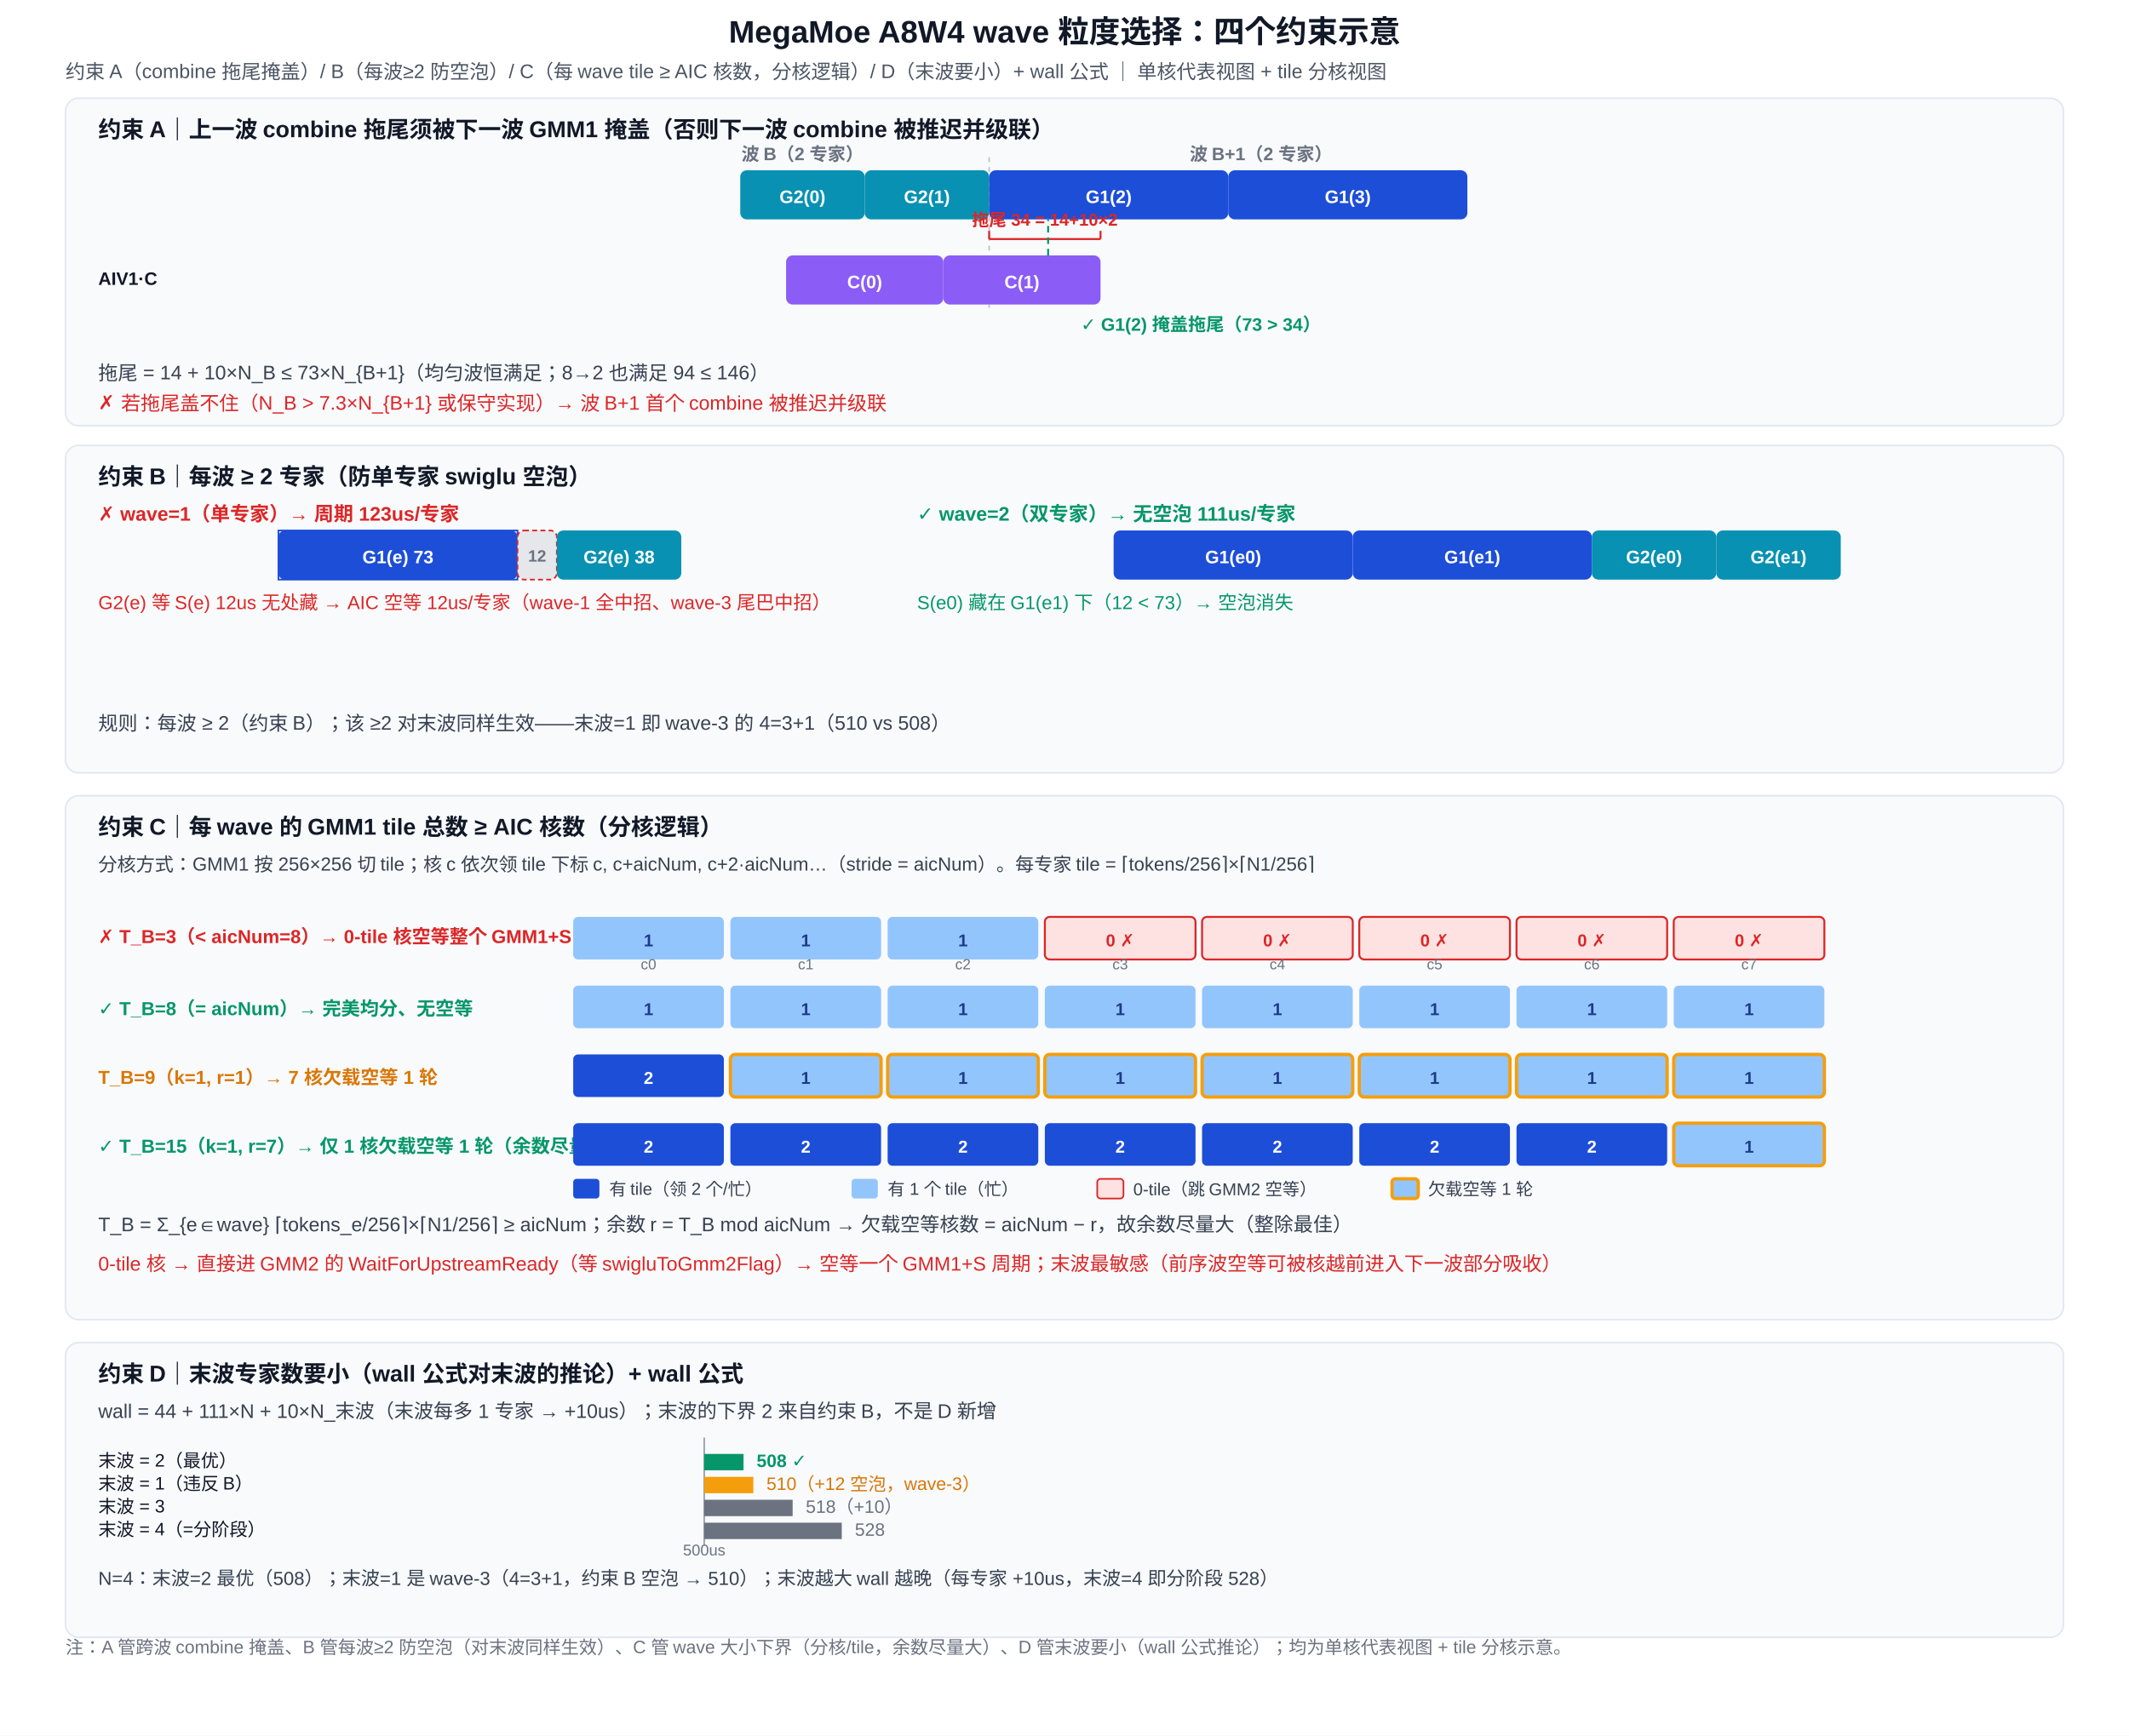
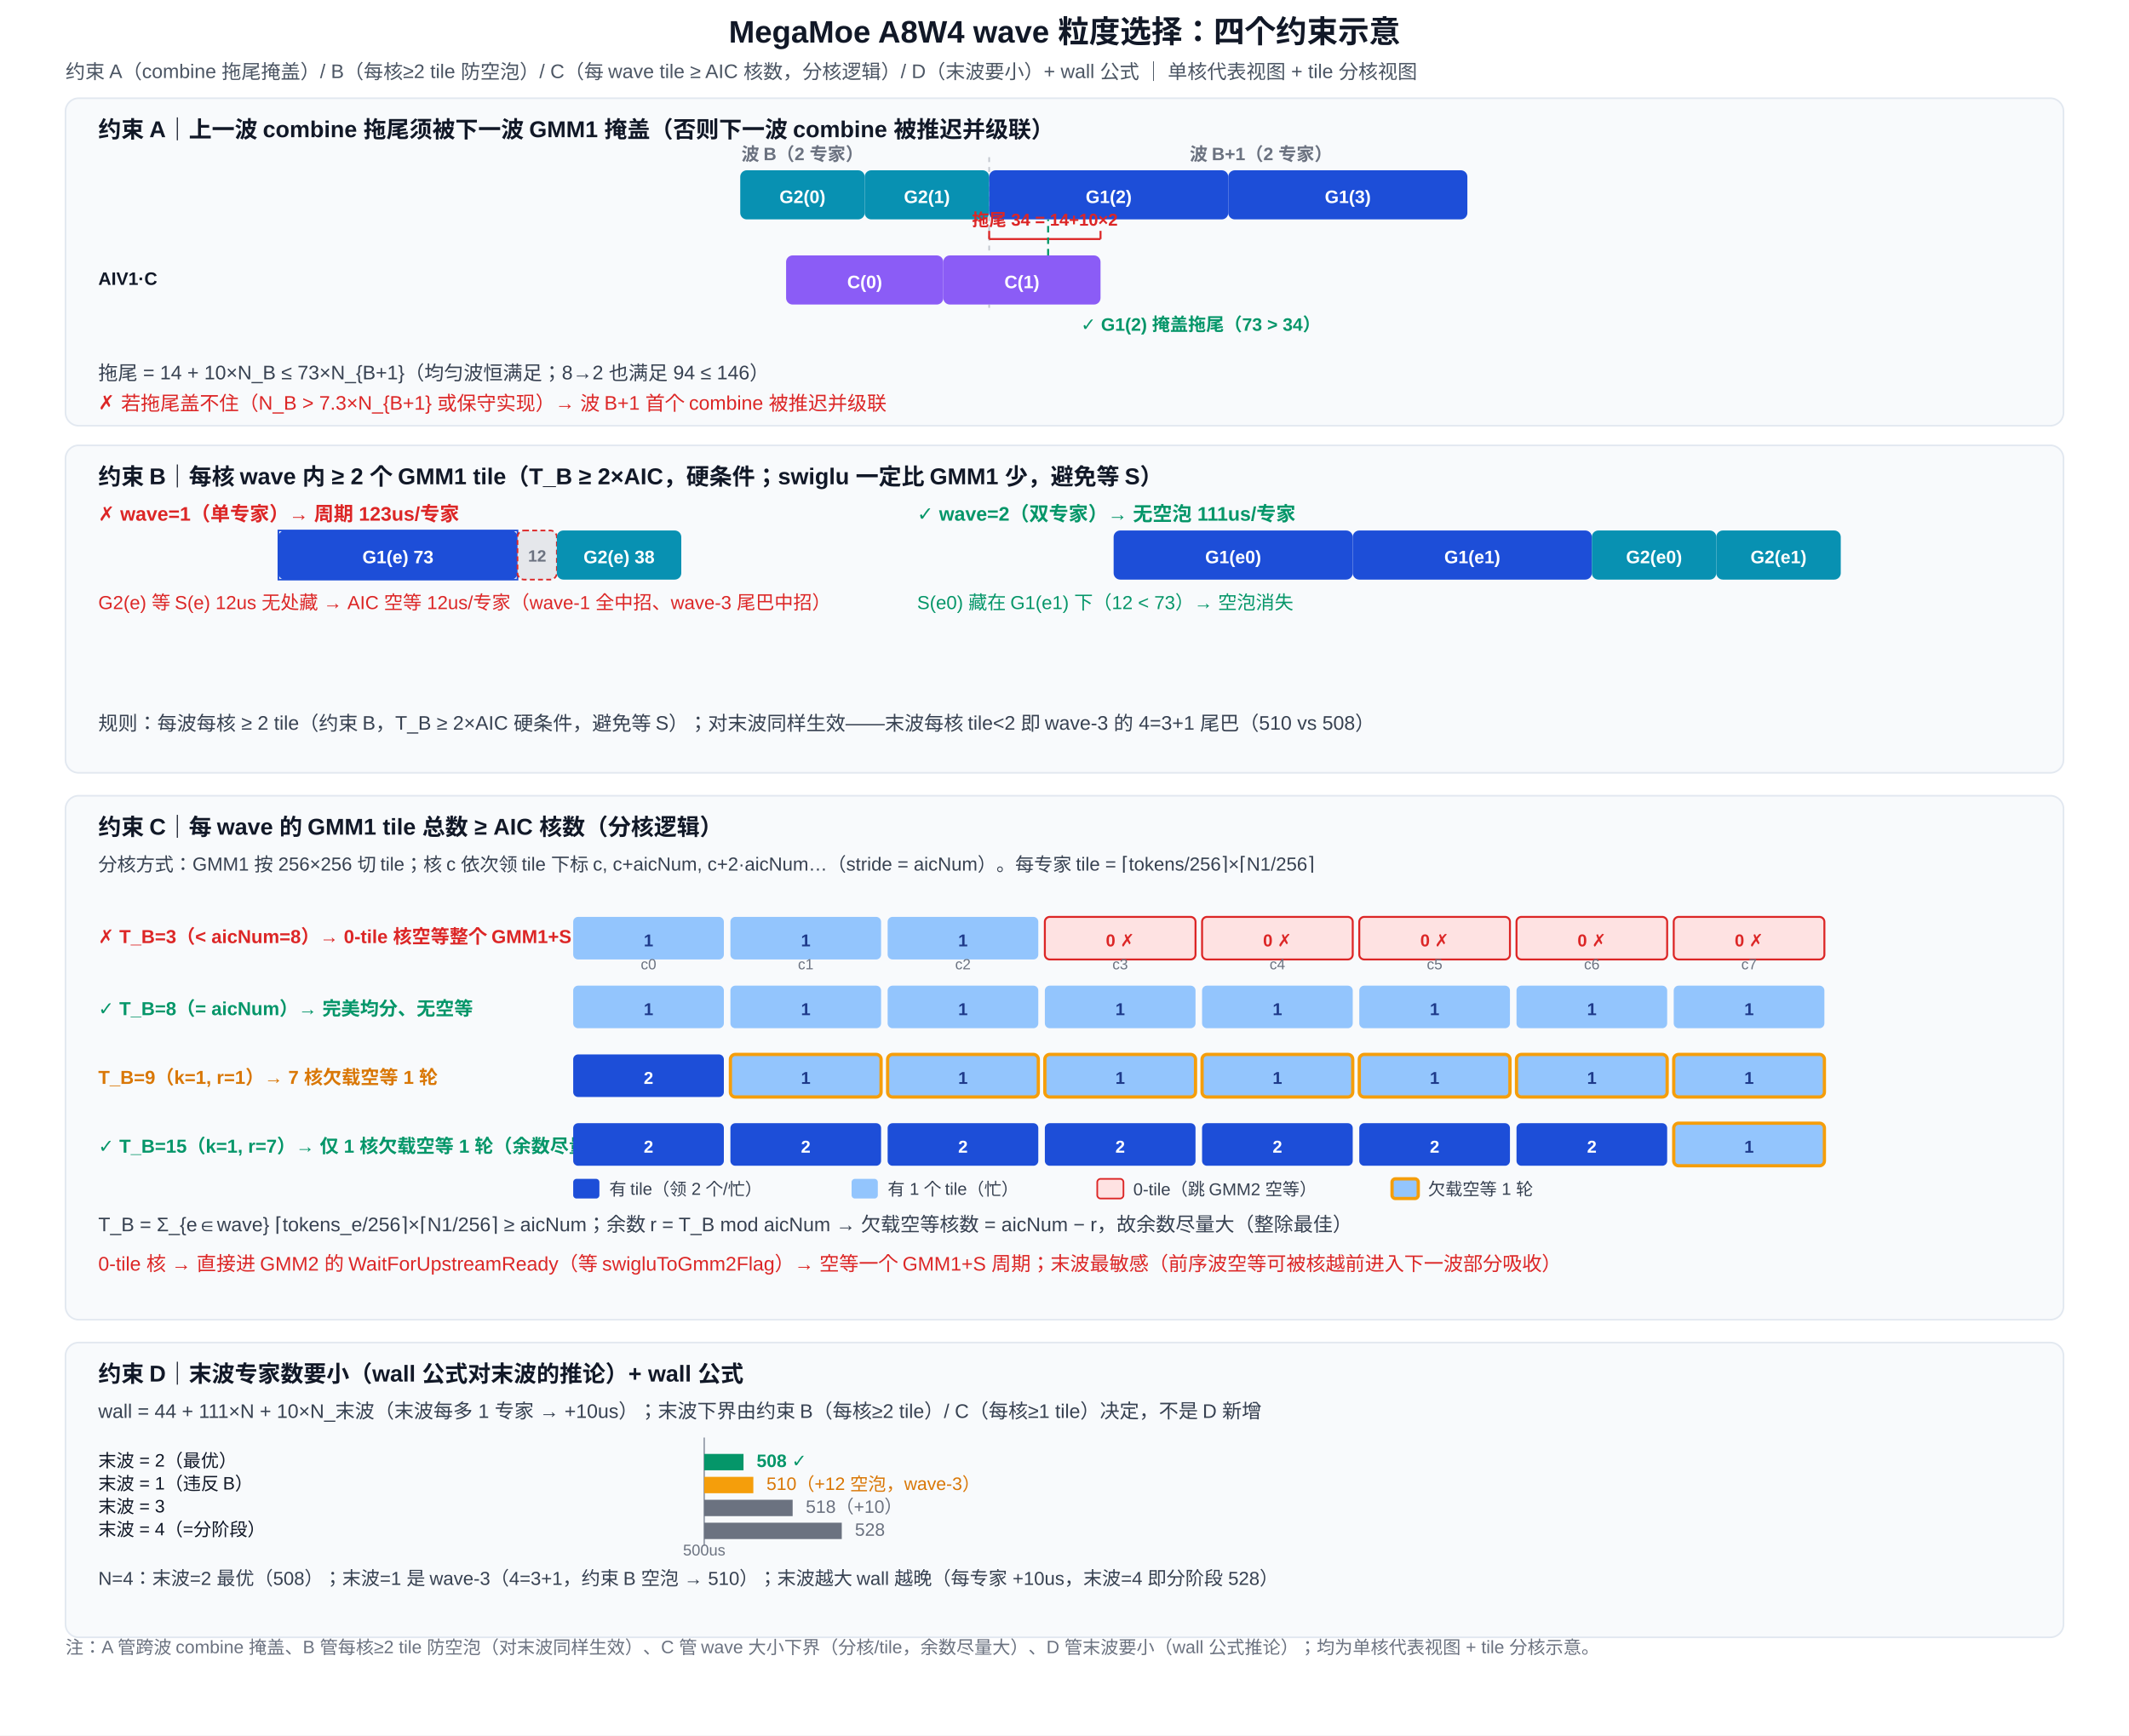
<svg xmlns="http://www.w3.org/2000/svg" width="1300" height="1060" viewBox="0 0 1300 1060" font-family="'Helvetica Neue', Arial, 'PingFang SC', 'Microsoft YaHei', sans-serif">
  <rect x="0" y="0" width="1300" height="1060" fill="#ffffff" />
  <text x="650" y="26" text-anchor="middle" font-size="19" font-weight="bold" fill="#111827">MegaMoe A8W4 wave 粒度选择：四个约束示意</text>
-   <text x="40" y="48" font-size="12" fill="#4b5563">约束 A（combine 拖尾掩盖）/ B（每波≥2 防空泡）/ C（每 wave tile ≥ AIC 核数，分核逻辑）/ D（末波要小）+ wall 公式 ｜ 单核代表视图 + tile 分核视图</text>
+   <text x="40" y="48" font-size="12" fill="#4b5563">约束 A（combine 拖尾掩盖）/ B（每核≥2 tile 防空泡）/ C（每 wave tile ≥ AIC 核数，分核逻辑）/ D（末波要小）+ wall 公式 ｜ 单核代表视图 + tile 分核视图</text>
  <rect x="40" y="60" width="1220" height="200" fill="#f8fafc" stroke="#e2e8f0" rx="8" />
  <text x="60" y="84" font-size="14" font-weight="bold" fill="#111827">约束 A｜上一波 combine 拖尾须被下一波 GMM1 掩盖（否则下一波 combine 被推迟并级联）</text>
  <text x="490" y="98" text-anchor="middle" font-size="11" font-weight="bold" fill="#6b7280">波 B（2 专家）</text>
  <text x="770" y="98" text-anchor="middle" font-size="11" font-weight="bold" fill="#6b7280">波 B+1（2 专家）</text>
  <line x1="604" y1="96" x2="604" y2="188" stroke="#9ca3af" stroke-width="1" stroke-dasharray="3,3" opacity="0.6" />
  <g font-size="11" fill="#ffffff" text-anchor="middle" font-weight="bold">
    <rect x="452" y="104" width="76" height="30" fill="#0891b2" rx="4" />
    <text x="490" y="124">G2(0)</text>
    <rect x="528" y="104" width="76" height="30" fill="#0891b2" rx="4" />
    <text x="566" y="124">G2(1)</text>
    <rect x="604" y="104" width="146" height="30" fill="#1d4ed8" rx="4" />
    <text x="677" y="124">G1(2)</text>
    <rect x="750" y="104" width="146" height="30" fill="#1d4ed8" rx="4" />
    <text x="823" y="124">G1(3)</text>
  </g>
  <text x="60" y="174" font-size="11" font-weight="bold" fill="#111827">AIV1·C</text>
  <g font-size="11" fill="#ffffff" text-anchor="middle" font-weight="bold">
    <rect x="480" y="156" width="96" height="30" fill="#8b5cf6" rx="4" />
    <text x="528" y="176">C(0)</text>
    <rect x="576" y="156" width="96" height="30" fill="#8b5cf6" rx="4" />
    <text x="624" y="176">C(1)</text>
  </g>
  <line x1="604" y1="146" x2="672" y2="146" stroke="#dc2626" stroke-width="1.2" />
  <line x1="604" y1="141" x2="604" y2="146" stroke="#dc2626" stroke-width="1.2" />
  <line x1="672" y1="141" x2="672" y2="146" stroke="#dc2626" stroke-width="1.2" />
  <text x="638" y="138" text-anchor="middle" font-size="10.5" fill="#dc2626" font-weight="bold">拖尾 34 = 14+10×2</text>
  <line x1="640" y1="156" x2="640" y2="134" stroke="#059669" stroke-width="1.2" stroke-dasharray="4,3" />
  <text x="660" y="202" font-size="11" fill="#059669" font-weight="bold">✓ G1(2) 掩盖拖尾（73 &gt; 34）</text>
  <text x="60" y="232" font-size="12" fill="#374151">拖尾 = 14 + 10×N_B ≤ 73×N_{B+1}（均匀波恒满足；8→2 也满足 94 ≤ 146）</text>
  <text x="60" y="250" font-size="12" fill="#dc2626">✗ 若拖尾盖不住（N_B &gt; 7.3×N_{B+1} 或保守实现）→ 波 B+1 首个 combine 被推迟并级联</text>
  <rect x="40" y="272" width="1220" height="200" fill="#f8fafc" stroke="#e2e8f0" rx="8" />
-   <text x="60" y="296" font-size="14" font-weight="bold" fill="#111827">约束 B｜每波 ≥ 2 专家（防单专家 swiglu 空泡）</text>
+   <text x="60" y="296" font-size="14" font-weight="bold" fill="#111827">约束 B｜每核 wave 内 ≥ 2 个 GMM1 tile（T_B ≥ 2×AIC，硬条件；swiglu 一定比 GMM1 少，避免等 S）</text>
  <text x="60" y="318" font-size="12" font-weight="bold" fill="#dc2626">✗ wave=1（单专家）→ 周期 123us/专家</text>
  <g font-size="11" fill="#ffffff" text-anchor="middle" font-weight="bold">
    <rect x="170" y="324" width="146" height="30" fill="#1d4ed8" rx="4" />
    <text x="243" y="344">G1(e) 73</text>
    <rect x="170" y="324" width="146" height="30" fill="none" stroke="#1d4ed8" />
    <rect x="316" y="324" width="24" height="30" fill="#e5e7eb" stroke="#dc2626" stroke-width="1" stroke-dasharray="3,2" rx="4" />
    <text x="328" y="343" fill="#6b7280" font-size="10">12</text>
    <rect x="340" y="324" width="76" height="30" fill="#0891b2" rx="4" />
    <text x="378" y="344">G2(e) 38</text>
  </g>
  <text x="60" y="372" font-size="11.5" fill="#dc2626">G2(e) 等 S(e) 12us 无处藏 → AIC 空等 12us/专家（wave-1 全中招、wave-3 尾巴中招）</text>
  <text x="560" y="318" font-size="12" font-weight="bold" fill="#059669">✓ wave=2（双专家）→ 无空泡 111us/专家</text>
  <g font-size="11" fill="#ffffff" text-anchor="middle" font-weight="bold">
    <rect x="680" y="324" width="146" height="30" fill="#1d4ed8" rx="4" />
    <text x="753" y="344">G1(e0)</text>
    <rect x="826" y="324" width="146" height="30" fill="#1d4ed8" rx="4" />
    <text x="899" y="344">G1(e1)</text>
    <rect x="972" y="324" width="76" height="30" fill="#0891b2" rx="4" />
    <text x="1010" y="344">G2(e0)</text>
    <rect x="1048" y="324" width="76" height="30" fill="#0891b2" rx="4" />
    <text x="1086" y="344">G2(e1)</text>
  </g>
  <text x="560" y="372" font-size="11.5" fill="#059669">S(e0) 藏在 G1(e1) 下（12 &lt; 73）→ 空泡消失</text>
-   <text x="60" y="446" font-size="12" fill="#374151">规则：每波 ≥ 2（约束 B）；该 ≥2 对末波同样生效——末波=1 即 wave-3 的 4=3+1（510 vs 508）</text>
+   <text x="60" y="446" font-size="12" fill="#374151">规则：每波每核 ≥ 2 tile（约束 B，T_B ≥ 2×AIC 硬条件，避免等 S）；对末波同样生效——末波每核 tile&lt;2 即 wave-3 的 4=3+1 尾巴（510 vs 508）</text>
  <rect x="40" y="486" width="1220" height="320" fill="#f8fafc" stroke="#e2e8f0" rx="8" />
  <text x="60" y="510" font-size="14" font-weight="bold" fill="#111827">约束 C｜每 wave 的 GMM1 tile 总数 ≥ AIC 核数（分核逻辑）</text>
  <text x="60" y="532" font-size="11.5" fill="#374151">分核方式：GMM1 按 256×256 切 tile；核 c 依次领 tile 下标 c, c+aicNum, c+2·aicNum…（stride = aicNum）。每专家 tile = ⌈tokens/256⌉×⌈N1/256⌉</text>
  <text x="60" y="576" font-size="11.5" font-weight="bold" fill="#dc2626">✗ T_B=3（&lt; aicNum=8）→ 0-tile 核空等整个 GMM1+S</text>
  <g font-size="10.5" fill="#ffffff" text-anchor="middle" font-weight="bold">
    <rect x="350" y="560" width="92" height="26" fill="#93c5fd" rx="3" />
    <text x="396" y="578" fill="#1e3a8a">1</text>
    <rect x="446" y="560" width="92" height="26" fill="#93c5fd" rx="3" />
    <text x="492" y="578" fill="#1e3a8a">1</text>
    <rect x="542" y="560" width="92" height="26" fill="#93c5fd" rx="3" />
    <text x="588" y="578" fill="#1e3a8a">1</text>
    <rect x="638" y="560" width="92" height="26" fill="#fee2e2" stroke="#dc2626" stroke-width="1.2" rx="3" />
    <text x="684" y="578" fill="#dc2626">0 ✗</text>
    <rect x="734" y="560" width="92" height="26" fill="#fee2e2" stroke="#dc2626" stroke-width="1.2" rx="3" />
    <text x="780" y="578" fill="#dc2626">0 ✗</text>
    <rect x="830" y="560" width="92" height="26" fill="#fee2e2" stroke="#dc2626" stroke-width="1.2" rx="3" />
    <text x="876" y="578" fill="#dc2626">0 ✗</text>
    <rect x="926" y="560" width="92" height="26" fill="#fee2e2" stroke="#dc2626" stroke-width="1.2" rx="3" />
    <text x="972" y="578" fill="#dc2626">0 ✗</text>
    <rect x="1022" y="560" width="92" height="26" fill="#fee2e2" stroke="#dc2626" stroke-width="1.2" rx="3" />
    <text x="1068" y="578" fill="#dc2626">0 ✗</text>
  </g>
  <g font-size="9" fill="#6b7280" text-anchor="middle">
    <text x="396" y="592">c0</text>
    <text x="492" y="592">c1</text>
    <text x="588" y="592">c2</text>
    <text x="684" y="592">c3</text>
    <text x="780" y="592">c4</text>
    <text x="876" y="592">c5</text>
    <text x="972" y="592">c6</text>
    <text x="1068" y="592">c7</text>
  </g>
  <text x="60" y="620" font-size="11.5" font-weight="bold" fill="#059669">✓ T_B=8（= aicNum）→ 完美均分、无空等</text>
  <g font-size="10.5" fill="#ffffff" text-anchor="middle" font-weight="bold">
    <rect x="350" y="602" width="92" height="26" fill="#93c5fd" rx="3" />
    <text x="396" y="620" fill="#1e3a8a">1</text>
    <rect x="446" y="602" width="92" height="26" fill="#93c5fd" rx="3" />
    <text x="492" y="620" fill="#1e3a8a">1</text>
    <rect x="542" y="602" width="92" height="26" fill="#93c5fd" rx="3" />
    <text x="588" y="620" fill="#1e3a8a">1</text>
    <rect x="638" y="602" width="92" height="26" fill="#93c5fd" rx="3" />
    <text x="684" y="620" fill="#1e3a8a">1</text>
    <rect x="734" y="602" width="92" height="26" fill="#93c5fd" rx="3" />
    <text x="780" y="620" fill="#1e3a8a">1</text>
    <rect x="830" y="602" width="92" height="26" fill="#93c5fd" rx="3" />
    <text x="876" y="620" fill="#1e3a8a">1</text>
    <rect x="926" y="602" width="92" height="26" fill="#93c5fd" rx="3" />
    <text x="972" y="620" fill="#1e3a8a">1</text>
    <rect x="1022" y="602" width="92" height="26" fill="#93c5fd" rx="3" />
    <text x="1068" y="620" fill="#1e3a8a">1</text>
  </g>
  <text x="60" y="662" font-size="11.5" font-weight="bold" fill="#d97706">T_B=9（k=1, r=1）→ 7 核欠载空等 1 轮</text>
  <g font-size="10.5" fill="#ffffff" text-anchor="middle" font-weight="bold">
    <rect x="350" y="644" width="92" height="26" fill="#1d4ed8" rx="3" />
    <text x="396" y="662">2</text>
    <rect x="446" y="644" width="92" height="26" fill="#93c5fd" stroke="#f59e0b" stroke-width="2" rx="3" />
    <text x="492" y="662" fill="#1e3a8a">1</text>
    <rect x="542" y="644" width="92" height="26" fill="#93c5fd" stroke="#f59e0b" stroke-width="2" rx="3" />
    <text x="588" y="662" fill="#1e3a8a">1</text>
    <rect x="638" y="644" width="92" height="26" fill="#93c5fd" stroke="#f59e0b" stroke-width="2" rx="3" />
    <text x="684" y="662" fill="#1e3a8a">1</text>
    <rect x="734" y="644" width="92" height="26" fill="#93c5fd" stroke="#f59e0b" stroke-width="2" rx="3" />
    <text x="780" y="662" fill="#1e3a8a">1</text>
    <rect x="830" y="644" width="92" height="26" fill="#93c5fd" stroke="#f59e0b" stroke-width="2" rx="3" />
    <text x="876" y="662" fill="#1e3a8a">1</text>
    <rect x="926" y="644" width="92" height="26" fill="#93c5fd" stroke="#f59e0b" stroke-width="2" rx="3" />
    <text x="972" y="662" fill="#1e3a8a">1</text>
    <rect x="1022" y="644" width="92" height="26" fill="#93c5fd" stroke="#f59e0b" stroke-width="2" rx="3" />
    <text x="1068" y="662" fill="#1e3a8a">1</text>
  </g>
  <text x="60" y="704" font-size="11.5" font-weight="bold" fill="#059669">✓ T_B=15（k=1, r=7）→ 仅 1 核欠载空等 1 轮（余数尽量大）</text>
  <g font-size="10.5" fill="#ffffff" text-anchor="middle" font-weight="bold">
    <rect x="350" y="686" width="92" height="26" fill="#1d4ed8" rx="3" />
    <text x="396" y="704">2</text>
    <rect x="446" y="686" width="92" height="26" fill="#1d4ed8" rx="3" />
    <text x="492" y="704">2</text>
    <rect x="542" y="686" width="92" height="26" fill="#1d4ed8" rx="3" />
    <text x="588" y="704">2</text>
    <rect x="638" y="686" width="92" height="26" fill="#1d4ed8" rx="3" />
    <text x="684" y="704">2</text>
    <rect x="734" y="686" width="92" height="26" fill="#1d4ed8" rx="3" />
    <text x="780" y="704">2</text>
    <rect x="830" y="686" width="92" height="26" fill="#1d4ed8" rx="3" />
    <text x="876" y="704">2</text>
    <rect x="926" y="686" width="92" height="26" fill="#1d4ed8" rx="3" />
    <text x="972" y="704">2</text>
    <rect x="1022" y="686" width="92" height="26" fill="#93c5fd" stroke="#f59e0b" stroke-width="2" rx="3" />
    <text x="1068" y="704" fill="#1e3a8a">1</text>
  </g>
  <g font-size="10.5" fill="#374151">
    <rect x="350" y="720" width="16" height="12" fill="#1d4ed8" rx="2" />
    <text x="372" y="730">有 tile（领 2 个/忙）</text>
    <rect x="520" y="720" width="16" height="12" fill="#93c5fd" rx="2" />
    <text x="542" y="730">有 1 个 tile（忙）</text>
    <rect x="670" y="720" width="16" height="12" fill="#fee2e2" stroke="#dc2626" rx="2" />
    <text x="692" y="730">0-tile（跳 GMM2 空等）</text>
    <rect x="850" y="720" width="16" height="12" fill="#93c5fd" stroke="#f59e0b" stroke-width="2" rx="2" />
    <text x="872" y="730">欠载空等 1 轮</text>
  </g>
  <text x="60" y="752" font-size="12" fill="#374151">T_B = Σ_{e∈wave} ⌈tokens_e/256⌉×⌈N1/256⌉ ≥ aicNum；余数 r = T_B mod aicNum → 欠载空等核数 = aicNum − r，故余数尽量大（整除最佳）</text>
  <text x="60" y="776" font-size="12" fill="#dc2626">0-tile 核 → 直接进 GMM2 的 WaitForUpstreamReady（等 swigluToGmm2Flag）→ 空等一个 GMM1+S 周期；末波最敏感（前序波空等可被核越前进入下一波部分吸收）</text>
  <rect x="40" y="820" width="1220" height="180" fill="#f8fafc" stroke="#e2e8f0" rx="8" />
  <text x="60" y="844" font-size="14" font-weight="bold" fill="#111827">约束 D｜末波专家数要小（wall 公式对末波的推论）+ wall 公式</text>
-   <text x="60" y="866" font-size="12" fill="#374151">wall = 44 + 111×N + 10×N_末波（末波每多 1 专家 → +10us）；末波的下界 2 来自约束 B，不是 D 新增</text>
+   <text x="60" y="866" font-size="12" fill="#374151">wall = 44 + 111×N + 10×N_末波（末波每多 1 专家 → +10us）；末波下界由约束 B（每核≥2 tile）/ C（每核≥1 tile）决定，不是 D 新增</text>
  <line x1="430" y1="878" x2="430" y2="944" stroke="#9ca3af" stroke-width="1" />
  <text x="430" y="950" text-anchor="middle" font-size="9.5" fill="#6b7280">500us</text>
  <g font-size="11" fill="#111827">
    <text x="60" y="896">末波 = 2（最优）</text>
    <rect x="430" y="888" width="24" height="10" fill="#059669" />
    <text x="462" y="896" fill="#059669" font-weight="bold">508 ✓</text>
    <text x="60" y="910">末波 = 1（违反 B）</text>
    <rect x="430" y="902" width="30" height="10" fill="#f59e0b" />
    <text x="468" y="910" fill="#d97706">510（+12 空泡，wave-3）</text>
    <text x="60" y="924">末波 = 3</text>
    <rect x="430" y="916" width="54" height="10" fill="#6b7280" />
    <text x="492" y="924" fill="#6b7280">518（+10）</text>
    <text x="60" y="938">末波 = 4（=分阶段）</text>
    <rect x="430" y="930" width="84" height="10" fill="#6b7280" />
    <text x="522" y="938" fill="#6b7280">528</text>
  </g>
  <text x="60" y="968" font-size="11.5" fill="#374151">N=4：末波=2 最优（508）；末波=1 是 wave-3（4=3+1，约束 B 空泡 → 510）；末波越大 wall 越晚（每专家 +10us，末波=4 即分阶段 528）</text>
-   <text x="40" y="1010" font-size="11" fill="#6b7280">注：A 管跨波 combine 掩盖、B 管每波≥2 防空泡（对末波同样生效）、C 管 wave 大小下界（分核/tile，余数尽量大）、D 管末波要小（wall 公式推论）；均为单核代表视图 + tile 分核示意。</text>
+   <text x="40" y="1010" font-size="11" fill="#6b7280">注：A 管跨波 combine 掩盖、B 管每核≥2 tile 防空泡（对末波同样生效）、C 管 wave 大小下界（分核/tile，余数尽量大）、D 管末波要小（wall 公式推论）；均为单核代表视图 + tile 分核示意。</text>
</svg>
